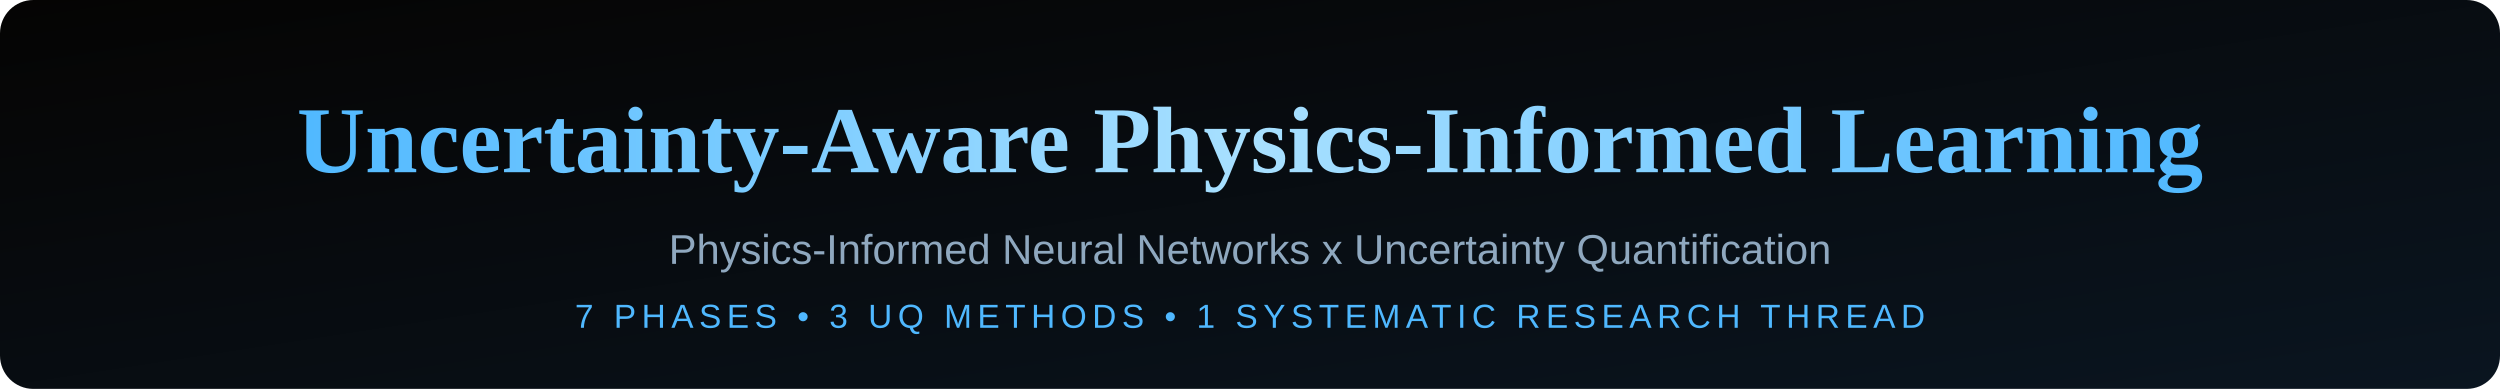
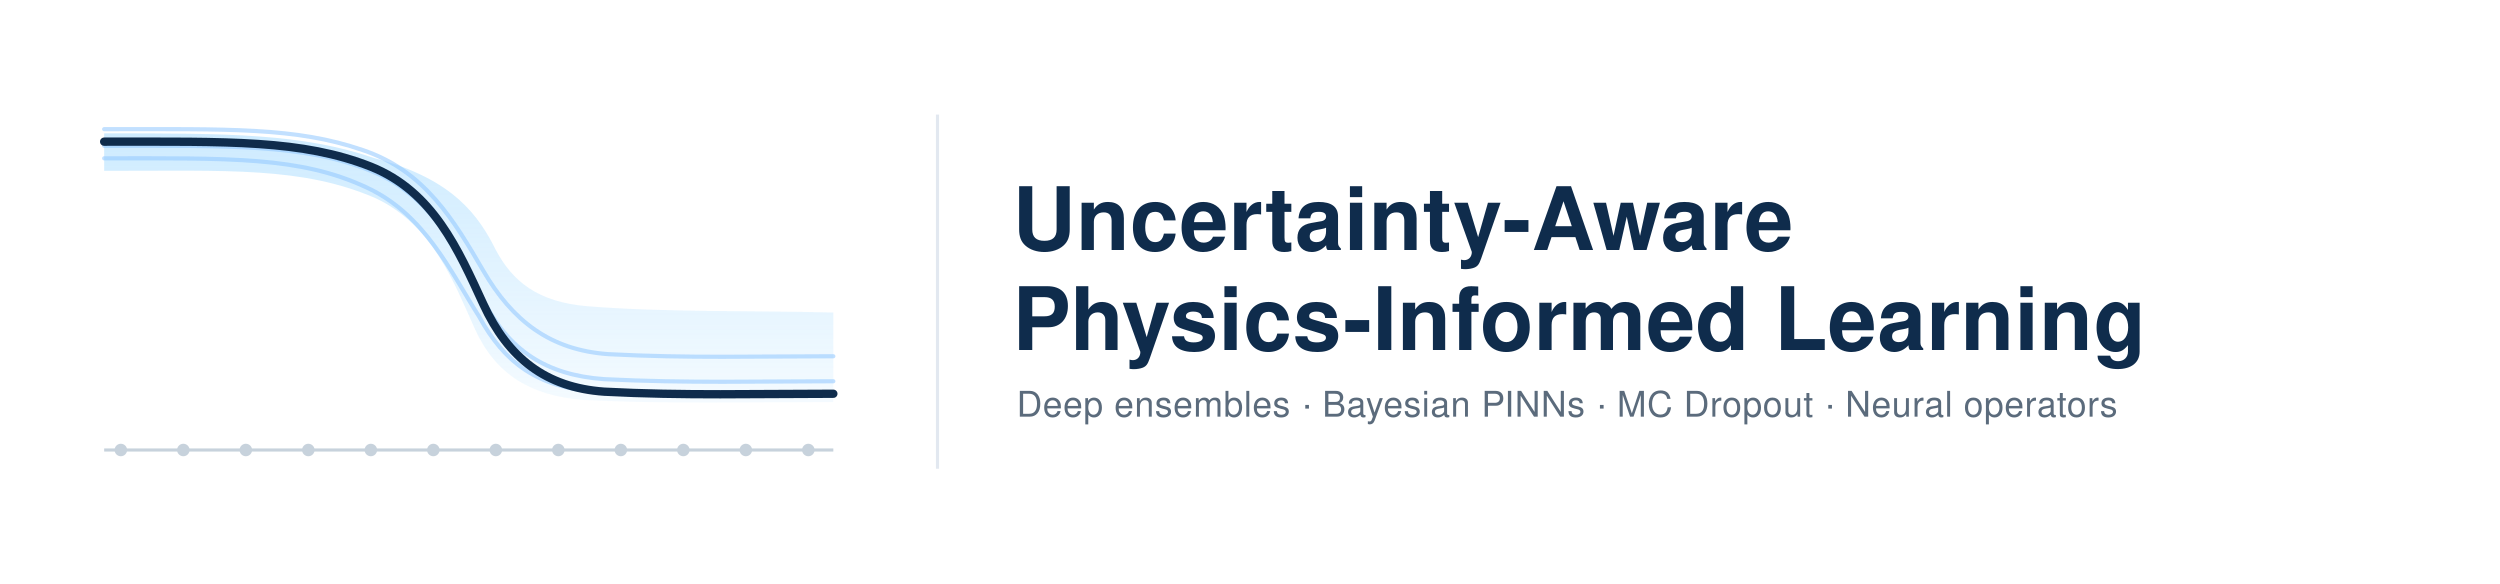
- <svg xmlns="http://www.w3.org/2000/svg" width="900" height="140" viewBox="0 0 900 140">
+ <svg xmlns="http://www.w3.org/2000/svg" viewBox="0 0 1200 280" font-family="'Segoe UI', Helvetica, Arial, sans-serif">
  <defs>
-     <linearGradient id="titleGrad" x1="0%" y1="0%" x2="100%" y2="0%">
-       <stop offset="0%" stop-color="#4fb8ff" />
-       <stop offset="50%" stop-color="#a8e0ff" />
-       <stop offset="100%" stop-color="#4fb8ff" />
-     </linearGradient>
-     <linearGradient id="bgGrad" x1="0%" y1="0%" x2="100%" y2="100%">
-       <stop offset="0%" stop-color="#050403" />
-       <stop offset="100%" stop-color="#0a1520" />
+     <linearGradient id="bandFill" x1="0" y1="0" x2="0" y2="1">
+       <stop offset="0%" stop-color="#4fb8ff" stop-opacity="0.28" />
+       <stop offset="100%" stop-color="#4fb8ff" stop-opacity="0.06" />
    </linearGradient>
  </defs>
-   <rect width="900" height="140" rx="12" fill="url(#bgGrad)" />
-   <text x="450" y="62" font-family="Georgia, 'Times New Roman', serif" font-size="34" font-weight="bold" fill="url(#titleGrad)" text-anchor="middle">
-     Uncertainty-Aware Physics-Informed Learning
-   </text>
-   <text x="450" y="95" font-family="Arial, sans-serif" font-size="15" fill="#8fa8bf" text-anchor="middle">
-     Physics-Informed Neural Networks x Uncertainty Quantification
-   </text>
-   <text x="450" y="118" font-family="Arial, sans-serif" font-size="12" letter-spacing="2" fill="#4fb8ff" text-anchor="middle">
-     7 PHASES  •  3 UQ METHODS  •  1 SYSTEMATIC RESEARCH THREAD
-   </text>
+   <g transform="translate(50, 40)">
+     <g fill="#c7d2dc">
+       <circle cx="8" cy="176" r="3" />
+       <circle cx="38" cy="176" r="3" />
+       <circle cx="68" cy="176" r="3" />
+       <circle cx="98" cy="176" r="3" />
+       <circle cx="128" cy="176" r="3" />
+       <circle cx="158" cy="176" r="3" />
+       <circle cx="188" cy="176" r="3" />
+       <circle cx="218" cy="176" r="3" />
+       <circle cx="248" cy="176" r="3" />
+       <circle cx="278" cy="176" r="3" />
+       <circle cx="308" cy="176" r="3" />
+       <circle cx="338" cy="176" r="3" />
+     </g>
+     <path d="M0,42 C60,42 95,40 130,55              C158,68 168,96 178,118              C188,140 205,150 230,152              C270,154 310,153 350,153              L350,110              C310,109 270,110 232,107              C208,105 196,95 188,80              C180,64 168,46 130,36              C95,24 60,24 0,24 Z" fill="url(#bandFill)" />
+     <g fill="none" stroke="#8fc7ff" stroke-width="2" stroke-linecap="round" opacity="0.55">
+       <path d="M0,30 C60,30 96,29 128,42 C156,53 170,80 182,104 C194,128 212,140 240,142 C280,144 315,143 350,143" />
+       <path d="M0,36 C60,36 94,35 126,50 C154,63 166,90 180,112 C192,134 208,146 236,148 C276,150 313,149 350,149" />
+       <path d="M0,22 C60,22 92,21 124,32 C154,42 168,66 182,90 C196,114 214,128 242,130 C280,132 314,131 350,131" />
+     </g>
+     <path d="M0,28 C60,28 95,27 128,40 C158,52 170,80 182,106 C194,132 212,146 240,148 C278,150 314,149 350,149" fill="none" stroke="#0f2c4c" stroke-width="4" stroke-linecap="round" />
+     <line x1="0" y1="176" x2="350" y2="176" stroke="#c7d2dc" stroke-width="1.5" />
+   </g>
+   <line x1="450" y1="55" x2="450" y2="225" stroke="#e2e8f0" stroke-width="1.5" />
+   <g transform="translate(486, 0)">
+     <text x="0" y="120" font-size="42" font-weight="700" fill="#0f2c4c" letter-spacing="0.2">
+       Uncertainty-Aware
+     </text>
+     <text x="0" y="168" font-size="42" font-weight="700" fill="#0f2c4c" letter-spacing="0.2">
+       Physics-Informed Learning
+     </text>
+     <text x="2" y="200" font-size="17" fill="#5b6b7c" letter-spacing="0.3">
+       Deep ensembles · Bayesian PINNs · MC Dropout · Neural operators
+     </text>
+   </g>
</svg>
